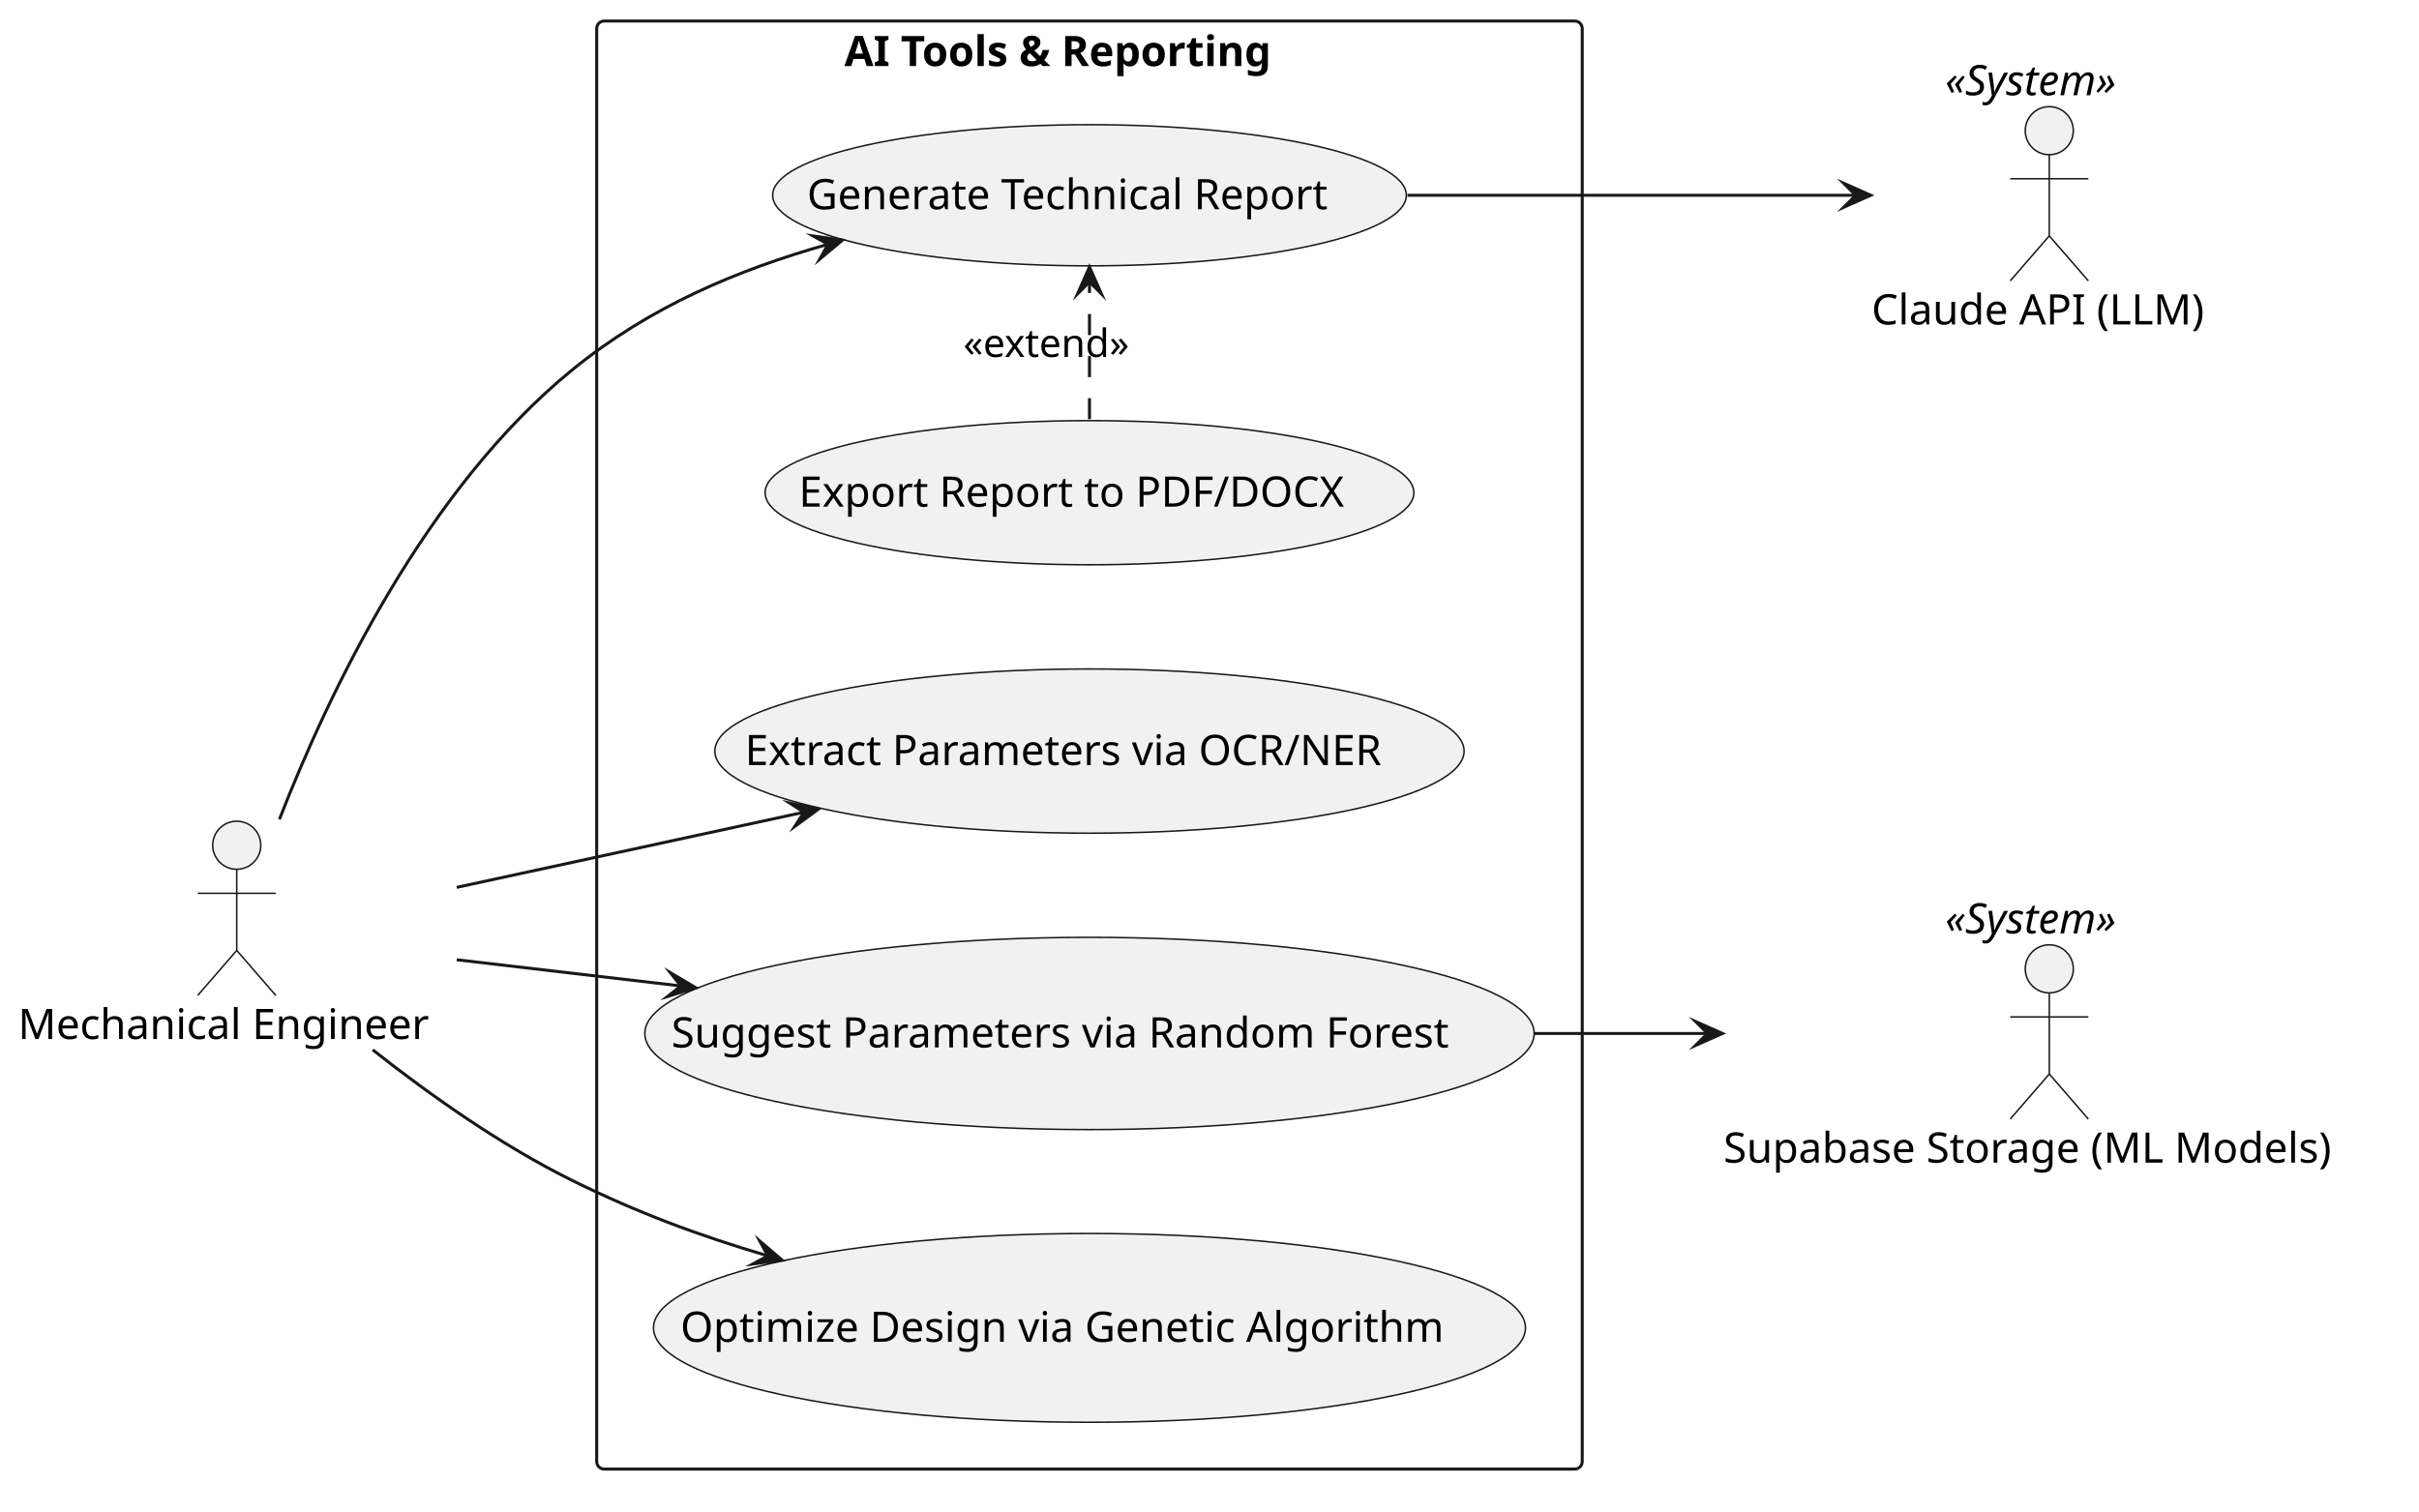
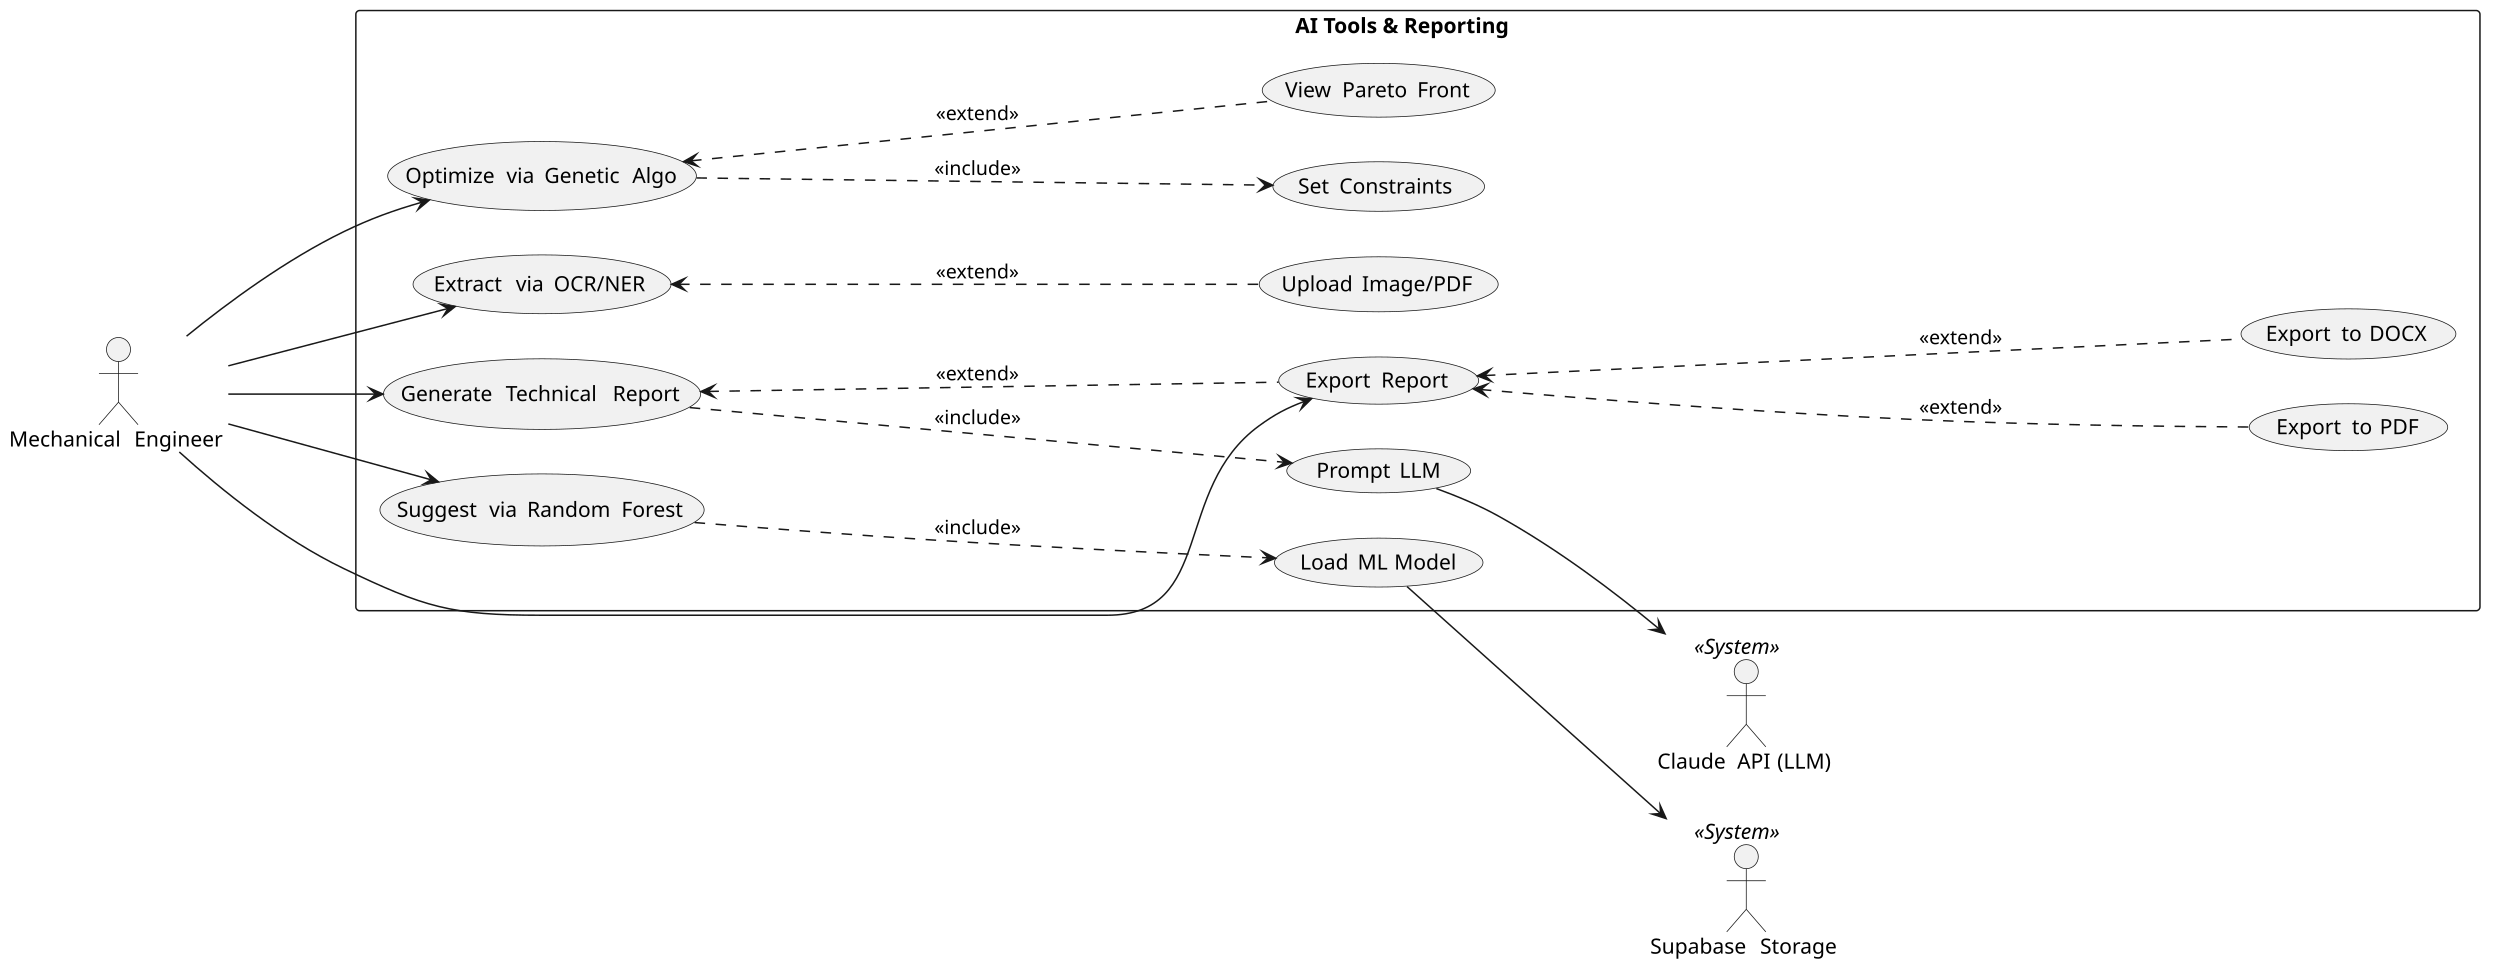
- <svg xmlns="http://www.w3.org/2000/svg" contentStyleType="text/css" data-diagram-type="DESCRIPTION" height="503px" preserveAspectRatio="none" style="width:805px;height:503px;background:#FFFFFF;" version="1.1" viewBox="0 0 805 503" width="805px" zoomAndPan="magnify">
+ <svg xmlns="http://www.w3.org/2000/svg" contentStyleType="text/css" data-diagram-type="DESCRIPTION" height="650px" preserveAspectRatio="none" style="width:1662px;height:650px;background:#FFFFFF;" version="1.1" viewBox="0 0 1662 650" width="1662px" zoomAndPan="magnify">
  <defs />
  <g>
-     <g class="cluster" data-qualified-name="AI Tools . Reporting" data-source-line="6" id="ent0002">
-       <rect fill="none" height="482" rx="2.5" ry="2.5" style="stroke:#181818;stroke-width:1;" width="327.97" x="198.57" y="7" />
-       <text fill="#000000" font-family="sans-serif" font-size="14" font-weight="700" lengthAdjust="spacing" textLength="163.092" x="281.009" y="21.995">AI Tools &amp; Reporting</text>
+     <g class="cluster" data-qualified-name="AI Tools . Reporting" data-source-line="11" id="ent0004">
+       <rect fill="none" height="399" rx="2.5" ry="2.5" style="stroke:#181818;stroke-width:1;" width="1412.11" x="236.57" y="7" />
+       <text fill="#000000" font-family="sans-serif" font-size="14" font-weight="700" lengthAdjust="spacing" textLength="163.092" x="861.079" y="21.995">AI Tools &amp; Reporting</text>
    </g>
-     <g class="entity" data-qualified-name="AI Tools . Reporting.UC10" data-source-line="7" id="ent0003">
-       <ellipse cx="362.56" cy="250.004" fill="#F1F1F1" rx="124.67" ry="27.334" style="stroke:#181818;stroke-width:0.5;" />
-       <text fill="#000000" font-family="sans-serif" font-size="14" lengthAdjust="spacing" textLength="229.291" x="247.914" y="254.652">Extract Parameters via OCR/NER</text>
+     <g class="entity" data-qualified-name="AI Tools . Reporting.UC1" data-source-line="12" id="ent0005">
+       <ellipse cx="360.353" cy="189.003" fill="#F1F1F1" rx="85.763" ry="19.553" style="stroke:#181818;stroke-width:0.5;" />
+       <text fill="#000000" font-family="sans-serif" font-size="14" lengthAdjust="spacing" textLength="50.142" x="288.313" y="193.651">Extract</text>
+       <text fill="#000000" font-family="sans-serif" font-size="14" lengthAdjust="spacing" textLength="4.45" x="338.454" y="193.651"> </text>
+       <text fill="#000000" font-family="sans-serif" font-size="14" lengthAdjust="spacing" textLength="20.754" x="342.905" y="193.651">via</text>
+       <text fill="#000000" font-family="sans-serif" font-size="14" lengthAdjust="spacing" textLength="4.45" x="363.659" y="193.651"> </text>
+       <text fill="#000000" font-family="sans-serif" font-size="14" lengthAdjust="spacing" textLength="64.285" x="368.109" y="193.651">OCR/NER</text>
    </g>
-     <g class="entity" data-qualified-name="AI Tools . Reporting.UC11" data-source-line="8" id="ent0004">
-       <ellipse cx="362.564" cy="343.997" fill="#F1F1F1" rx="147.984" ry="31.997" style="stroke:#181818;stroke-width:0.5;" />
-       <text fill="#000000" font-family="sans-serif" font-size="14" lengthAdjust="spacing" textLength="278.284" x="223.422" y="348.645">Suggest Parameters via Random Forest</text>
+     <g class="entity" data-qualified-name="AI Tools . Reporting.UC1_1" data-source-line="13" id="ent0006">
+       <ellipse cx="916.565" cy="188.997" fill="#F1F1F1" rx="79.435" ry="18.287" style="stroke:#181818;stroke-width:0.5;" />
+       <text fill="#000000" font-family="sans-serif" font-size="14" lengthAdjust="spacing" textLength="49.055" x="851.894" y="193.645">Upload</text>
+       <text fill="#000000" font-family="sans-serif" font-size="14" lengthAdjust="spacing" textLength="4.45" x="900.948" y="193.645"> </text>
+       <text fill="#000000" font-family="sans-serif" font-size="14" lengthAdjust="spacing" textLength="75.838" x="905.399" y="193.645">Image/PDF</text>
    </g>
-     <g class="entity" data-qualified-name="AI Tools . Reporting.UC12" data-source-line="9" id="ent0005">
-       <ellipse cx="362.564" cy="441.999" fill="#F1F1F1" rx="145.094" ry="31.419" style="stroke:#181818;stroke-width:0.5;" />
-       <text fill="#000000" font-family="sans-serif" font-size="14" lengthAdjust="spacing" textLength="272.255" x="226.436" y="446.647">Optimize Design via Genetic Algorithm</text>
+     <g class="entity" data-qualified-name="AI Tools . Reporting.UC2" data-source-line="15" id="ent0007">
+       <ellipse cx="360.352" cy="338.997" fill="#F1F1F1" rx="107.782" ry="23.956" style="stroke:#181818;stroke-width:0.5;" />
+       <text fill="#000000" font-family="sans-serif" font-size="14" lengthAdjust="spacing" textLength="56.93" x="263.815" y="343.645">Suggest</text>
+       <text fill="#000000" font-family="sans-serif" font-size="14" lengthAdjust="spacing" textLength="4.45" x="320.745" y="343.645"> </text>
+       <text fill="#000000" font-family="sans-serif" font-size="14" lengthAdjust="spacing" textLength="20.754" x="325.195" y="343.645">via</text>
+       <text fill="#000000" font-family="sans-serif" font-size="14" lengthAdjust="spacing" textLength="4.45" x="345.949" y="343.645"> </text>
+       <text fill="#000000" font-family="sans-serif" font-size="14" lengthAdjust="spacing" textLength="58.27" x="350.399" y="343.645">Random</text>
+       <text fill="#000000" font-family="sans-serif" font-size="14" lengthAdjust="spacing" textLength="4.45" x="408.669" y="343.645"> </text>
+       <text fill="#000000" font-family="sans-serif" font-size="14" lengthAdjust="spacing" textLength="43.77" x="413.119" y="343.645">Forest</text>
    </g>
-     <g class="entity" data-qualified-name="AI Tools . Reporting.UC13" data-source-line="10" id="ent0006">
-       <ellipse cx="362.564" cy="64.999" fill="#F1F1F1" rx="105.444" ry="23.489" style="stroke:#181818;stroke-width:0.5;" />
-       <text fill="#000000" font-family="sans-serif" font-size="14" lengthAdjust="spacing" textLength="187.988" x="268.57" y="69.647">Generate Technical Report</text>
+     <g class="entity" data-qualified-name="AI Tools . Reporting.UC2_1" data-source-line="16" id="ent0008">
+       <ellipse cx="916.574" cy="374.003" fill="#F1F1F1" rx="69.314" ry="16.263" style="stroke:#181818;stroke-width:0.5;" />
+       <text fill="#000000" font-family="sans-serif" font-size="14" lengthAdjust="spacing" textLength="33.831" x="864.252" y="378.651">Load</text>
+       <text fill="#000000" font-family="sans-serif" font-size="14" lengthAdjust="spacing" textLength="4.45" x="898.083" y="378.651"> </text>
+       <text fill="#000000" font-family="sans-serif" font-size="14" lengthAdjust="spacing" textLength="19.879" x="902.533" y="378.651">ML</text>
+       <text fill="#000000" font-family="sans-serif" font-size="14" lengthAdjust="spacing" textLength="4.45" x="922.412" y="378.651"> </text>
+       <text fill="#000000" font-family="sans-serif" font-size="14" lengthAdjust="spacing" textLength="42.034" x="926.862" y="378.651">Model</text>
    </g>
-     <g class="entity" data-qualified-name="AI Tools . Reporting.UC14" data-source-line="11" id="ent0007">
-       <ellipse cx="362.556" cy="163.999" fill="#F1F1F1" rx="107.946" ry="23.989" style="stroke:#181818;stroke-width:0.5;" />
-       <text fill="#000000" font-family="sans-serif" font-size="14" lengthAdjust="spacing" textLength="193.43" x="265.841" y="168.648">Export Report to PDF/DOCX</text>
+     <g class="entity" data-qualified-name="AI Tools . Reporting.UC3" data-source-line="18" id="ent0009">
+       <ellipse cx="360.353" cy="117.005" fill="#F1F1F1" rx="102.623" ry="22.925" style="stroke:#181818;stroke-width:0.5;" />
+       <text fill="#000000" font-family="sans-serif" font-size="14" lengthAdjust="spacing" textLength="62.774" x="269.442" y="121.653">Optimize</text>
+       <text fill="#000000" font-family="sans-serif" font-size="14" lengthAdjust="spacing" textLength="4.45" x="332.216" y="121.653"> </text>
+       <text fill="#000000" font-family="sans-serif" font-size="14" lengthAdjust="spacing" textLength="20.754" x="336.667" y="121.653">via</text>
+       <text fill="#000000" font-family="sans-serif" font-size="14" lengthAdjust="spacing" textLength="4.45" x="357.421" y="121.653"> </text>
+       <text fill="#000000" font-family="sans-serif" font-size="14" lengthAdjust="spacing" textLength="54.024" x="361.871" y="121.653">Genetic</text>
+       <text fill="#000000" font-family="sans-serif" font-size="14" lengthAdjust="spacing" textLength="4.45" x="415.895" y="121.653"> </text>
+       <text fill="#000000" font-family="sans-serif" font-size="14" lengthAdjust="spacing" textLength="30.919" x="420.345" y="121.653">Algo</text>
    </g>
-     <g class="entity" data-qualified-name="eng" data-source-line="4" id="ent0001">
-       <ellipse cx="78.786" cy="281.35" fill="#F1F1F1" rx="8" ry="8" style="stroke:#181818;stroke-width:0.5;" />
-       <path d="M78.786,289.35 L78.786,316.35 M65.786,297.35 L91.786,297.35 M78.786,316.35 L65.786,331.35 M78.786,316.35 L91.786,331.35" fill="none" style="stroke:#181818;stroke-width:0.5;" />
-       <text fill="#000000" font-family="sans-serif" font-size="14" lengthAdjust="spacing" textLength="145.571" x="6" y="345.845">Mechanical Engineer</text>
+     <g class="entity" data-qualified-name="AI Tools . Reporting.UC3_1" data-source-line="19" id="ent0010">
+       <ellipse cx="916.573" cy="124.005" fill="#F1F1F1" rx="70.373" ry="16.475" style="stroke:#181818;stroke-width:0.5;" />
+       <text fill="#000000" font-family="sans-serif" font-size="14" lengthAdjust="spacing" textLength="22.989" x="862.915" y="128.653">Set</text>
+       <text fill="#000000" font-family="sans-serif" font-size="14" lengthAdjust="spacing" textLength="4.45" x="885.904" y="128.653"> </text>
+       <text fill="#000000" font-family="sans-serif" font-size="14" lengthAdjust="spacing" textLength="79.878" x="890.354" y="128.653">Constraints</text>
    </g>
-     <g class="entity" data-qualified-name="store" data-source-line="14" id="ent0008">
-       <ellipse cx="681.968" cy="322.497" fill="#F1F1F1" rx="8" ry="8" style="stroke:#181818;stroke-width:0.5;" />
-       <path d="M681.968,330.497 L681.968,357.497 M668.968,338.497 L694.968,338.497 M681.968,357.497 L668.968,372.497 M681.968,357.497 L694.968,372.497" fill="none" style="stroke:#181818;stroke-width:0.5;" />
-       <text fill="#000000" font-family="sans-serif" font-size="14" lengthAdjust="spacing" textLength="216.856" x="573.54" y="386.992">Supabase Storage (ML Models)</text>
-       <text fill="#000000" font-family="sans-serif" font-size="14" font-style="italic" lengthAdjust="spacing" textLength="69.337" x="647.3" y="310.695">«System»</text>
+     <g class="entity" data-qualified-name="AI Tools . Reporting.UC3_2" data-source-line="20" id="ent0011">
+       <ellipse cx="916.574" cy="59.999" fill="#F1F1F1" rx="77.445" ry="17.889" style="stroke:#181818;stroke-width:0.5;" />
+       <text fill="#000000" font-family="sans-serif" font-size="14" lengthAdjust="spacing" textLength="33.53" x="854.268" y="64.647">View</text>
+       <text fill="#000000" font-family="sans-serif" font-size="14" lengthAdjust="spacing" textLength="4.45" x="887.799" y="64.647"> </text>
+       <text fill="#000000" font-family="sans-serif" font-size="14" lengthAdjust="spacing" textLength="45.445" x="892.249" y="64.647">Pareto</text>
+       <text fill="#000000" font-family="sans-serif" font-size="14" lengthAdjust="spacing" textLength="4.45" x="937.694" y="64.647"> </text>
+       <text fill="#000000" font-family="sans-serif" font-size="14" lengthAdjust="spacing" textLength="36.736" x="942.144" y="64.647">Front</text>
    </g>
-     <g class="entity" data-qualified-name="claude" data-source-line="15" id="ent0009">
-       <ellipse cx="681.964" cy="43.497" fill="#F1F1F1" rx="8" ry="8" style="stroke:#181818;stroke-width:0.5;" />
-       <path d="M681.964,51.497 L681.964,78.497 M668.964,59.497 L694.964,59.497 M681.964,78.497 L668.964,93.497 M681.964,78.497 L694.964,93.497" fill="none" style="stroke:#181818;stroke-width:0.5;" />
-       <text fill="#000000" font-family="sans-serif" font-size="14" lengthAdjust="spacing" textLength="118.269" x="622.83" y="107.992">Claude API (LLM)</text>
-       <text fill="#000000" font-family="sans-serif" font-size="14" font-style="italic" lengthAdjust="spacing" textLength="69.337" x="647.296" y="31.695">«System»</text>
+     <g class="entity" data-qualified-name="AI Tools . Reporting.UC4" data-source-line="22" id="ent0012">
+       <ellipse cx="360.354" cy="261.999" fill="#F1F1F1" rx="105.444" ry="23.489" style="stroke:#181818;stroke-width:0.5;" />
+       <text fill="#000000" font-family="sans-serif" font-size="14" lengthAdjust="spacing" textLength="65.386" x="266.36" y="266.647">Generate</text>
+       <text fill="#000000" font-family="sans-serif" font-size="14" lengthAdjust="spacing" textLength="4.45" x="331.746" y="266.647"> </text>
+       <text fill="#000000" font-family="sans-serif" font-size="14" lengthAdjust="spacing" textLength="66.664" x="336.196" y="266.647">Technical</text>
+       <text fill="#000000" font-family="sans-serif" font-size="14" lengthAdjust="spacing" textLength="4.45" x="402.86" y="266.647"> </text>
+       <text fill="#000000" font-family="sans-serif" font-size="14" lengthAdjust="spacing" textLength="47.038" x="407.31" y="266.647">Report</text>
    </g>
-     <g class="link" data-entity-1="ent0001" data-entity-2="ent0003" data-link-type="dependency" data-source-line="17" id="lnk10">
-       <path d="M151.98,295.37 C188.67,287.43 228.703,278.757 267.523,270.357" fill="none" id="eng-to-UC10" style="stroke:#181818;stroke-width:1;" />
-       <polygon fill="#181818" points="272.41,269.3,262.768,267.294,267.523,270.357,264.459,275.113,272.41,269.3" style="stroke:#181818;stroke-width:1;stroke-linejoin:miter;stroke-miterlimit:10;" />
+     <g class="entity" data-qualified-name="AI Tools . Reporting.UC4_1" data-source-line="23" id="ent0013">
+       <ellipse cx="916.573" cy="313.005" fill="#F1F1F1" rx="61.123" ry="14.625" style="stroke:#181818;stroke-width:0.5;" />
+       <text fill="#000000" font-family="sans-serif" font-size="14" lengthAdjust="spacing" textLength="50.777" x="875.12" y="317.653">Prompt</text>
+       <text fill="#000000" font-family="sans-serif" font-size="14" lengthAdjust="spacing" textLength="4.45" x="925.897" y="317.653"> </text>
+       <text fill="#000000" font-family="sans-serif" font-size="14" lengthAdjust="spacing" textLength="27.679" x="930.347" y="317.653">LLM</text>
    </g>
-     <g class="link" data-entity-1="ent0001" data-entity-2="ent0004" data-link-type="dependency" data-source-line="18" id="lnk11">
-       <path d="M151.98,319.46 C176.28,322.3 199.214,324.989 226.574,328.189" fill="none" id="eng-to-UC11" style="stroke:#181818;stroke-width:1;" />
-       <polygon fill="#181818" points="231.54,328.77,223.066,323.752,226.574,328.189,222.136,331.697,231.54,328.77" style="stroke:#181818;stroke-width:1;stroke-linejoin:miter;stroke-miterlimit:10;" />
+     <g class="entity" data-qualified-name="AI Tools . Reporting.UC5" data-source-line="25" id="ent0014">
+       <ellipse cx="916.573" cy="253.003" fill="#F1F1F1" rx="66.463" ry="15.693" style="stroke:#181818;stroke-width:0.5;" />
+       <text fill="#000000" font-family="sans-serif" font-size="14" lengthAdjust="spacing" textLength="45.828" x="867.915" y="257.651">Export</text>
+       <text fill="#000000" font-family="sans-serif" font-size="14" lengthAdjust="spacing" textLength="4.45" x="913.743" y="257.651"> </text>
+       <text fill="#000000" font-family="sans-serif" font-size="14" lengthAdjust="spacing" textLength="47.038" x="918.193" y="257.651">Report</text>
    </g>
-     <g class="link" data-entity-1="ent0001" data-entity-2="ent0005" data-link-type="dependency" data-source-line="19" id="lnk12">
-       <path d="M124.02,349.44 C143.41,364.73 167.07,381.41 190.57,393 C212.31,403.72 232.007,411.045 255.507,418.034" fill="none" id="eng-to-UC12" style="stroke:#181818;stroke-width:1;" />
-       <polygon fill="#181818" points="260.3,419.46,252.814,413.06,255.507,418.034,250.533,420.728,260.3,419.46" style="stroke:#181818;stroke-width:1;stroke-linejoin:miter;stroke-miterlimit:10;" />
+     <g class="entity" data-qualified-name="AI Tools . Reporting.UC5_1" data-source-line="26" id="ent0015">
+       <ellipse cx="1561.262" cy="283.996" fill="#F1F1F1" rx="65.982" ry="15.596" style="stroke:#181818;stroke-width:0.5;" />
+       <text fill="#000000" font-family="sans-serif" font-size="14" lengthAdjust="spacing" textLength="45.828" x="1513.233" y="288.645">Export</text>
+       <text fill="#000000" font-family="sans-serif" font-size="14" lengthAdjust="spacing" textLength="4.45" x="1559.061" y="288.645"> </text>
+       <text fill="#000000" font-family="sans-serif" font-size="14" lengthAdjust="spacing" textLength="14.055" x="1563.511" y="288.645">to</text>
+       <text fill="#000000" font-family="sans-serif" font-size="14" lengthAdjust="spacing" textLength="4.45" x="1577.566" y="288.645"> </text>
+       <text fill="#000000" font-family="sans-serif" font-size="14" lengthAdjust="spacing" textLength="27.275" x="1582.016" y="288.645">PDF</text>
    </g>
-     <g class="link" data-entity-1="ent0001" data-entity-2="ent0006" data-link-type="dependency" data-source-line="20" id="lnk13">
-       <path d="M92.99,272.72 C109.49,230.35 141.63,162.79 190.57,123 C216.23,102.14 244.97,89.985 275.55,81.305" fill="none" id="eng-to-UC13" style="stroke:#181818;stroke-width:1;" />
-       <polygon fill="#181818" points="280.36,79.94,270.61,78.549,275.55,81.305,272.794,86.246,280.36,79.94" style="stroke:#181818;stroke-width:1;stroke-linejoin:miter;stroke-miterlimit:10;" />
+     <g class="entity" data-qualified-name="AI Tools . Reporting.UC5_2" data-source-line="27" id="ent0016">
+       <ellipse cx="1561.256" cy="221.995" fill="#F1F1F1" rx="71.426" ry="16.685" style="stroke:#181818;stroke-width:0.5;" />
+       <text fill="#000000" font-family="sans-serif" font-size="14" lengthAdjust="spacing" textLength="45.828" x="1506.282" y="226.644">Export</text>
+       <text fill="#000000" font-family="sans-serif" font-size="14" lengthAdjust="spacing" textLength="4.45" x="1552.11" y="226.644"> </text>
+       <text fill="#000000" font-family="sans-serif" font-size="14" lengthAdjust="spacing" textLength="14.055" x="1556.56" y="226.644">to</text>
+       <text fill="#000000" font-family="sans-serif" font-size="14" lengthAdjust="spacing" textLength="4.45" x="1570.614" y="226.644"> </text>
+       <text fill="#000000" font-family="sans-serif" font-size="14" lengthAdjust="spacing" textLength="41.166" x="1575.065" y="226.644">DOCX</text>
    </g>
-     <g class="link" data-entity-1="ent0007" data-entity-2="ent0006" data-link-type="dependency" data-source-line="22" id="lnk14">
-       <path d="M362.56,139.53 C362.56,124.07 362.56,109.19 362.56,93.85" fill="none" id="UC14-to-UC13" style="stroke:#181818;stroke-width:1;stroke-dasharray:7,7;" />
-       <polygon fill="#181818" points="362.56,88.85,358.56,97.85,362.56,93.85,366.56,97.85,362.56,88.85" style="stroke:#181818;stroke-width:1;stroke-linejoin:miter;stroke-miterlimit:10;" />
-       <text fill="#000000" font-family="sans-serif" font-size="13" lengthAdjust="spacing" textLength="61.185" x="320.56" y="118.817">«extend»</text>
+     <g class="entity" data-qualified-name="eng" data-source-line="7" id="ent0001">
+       <ellipse cx="78.786" cy="232.35" fill="#F1F1F1" rx="8" ry="8" style="stroke:#181818;stroke-width:0.5;" />
+       <path d="M78.786,240.35 L78.786,267.35 M65.786,248.35 L91.786,248.35 M78.786,267.35 L65.786,282.35 M78.786,267.35 L91.786,282.35" fill="none" style="stroke:#181818;stroke-width:0.5;" />
+       <text fill="#000000" font-family="sans-serif" font-size="14" lengthAdjust="spacing" textLength="78.77" x="6" y="296.845">Mechanical</text>
+       <text fill="#000000" font-family="sans-serif" font-size="14" lengthAdjust="spacing" textLength="4.45" x="84.77" y="296.845"> </text>
+       <text fill="#000000" font-family="sans-serif" font-size="14" lengthAdjust="spacing" textLength="62.351" x="89.221" y="296.845">Engineer</text>
    </g>
-     <g class="link" data-entity-1="ent0004" data-entity-2="ent0008" data-link-type="dependency" data-source-line="24" id="lnk15">
-       <path d="M510.65,344 C531.73,344 548.09,344 568.22,344" fill="none" id="UC11-to-store" style="stroke:#181818;stroke-width:1;" />
-       <polygon fill="#181818" points="573.22,344,564.22,340,568.22,344,564.22,348,573.22,344" style="stroke:#181818;stroke-width:1;stroke-linejoin:miter;stroke-miterlimit:10;" />
+     <g class="entity" data-qualified-name="store" data-source-line="8" id="ent0002">
+       <ellipse cx="1160.923" cy="569.507" fill="#F1F1F1" rx="8" ry="8" style="stroke:#181818;stroke-width:0.5;" />
+       <path d="M1160.923,577.507 L1160.923,604.507 M1147.923,585.507 L1173.923,585.507 M1160.923,604.507 L1147.923,619.507 M1160.923,604.507 L1173.923,619.507" fill="none" style="stroke:#181818;stroke-width:0.5;" />
+       <text fill="#000000" font-family="sans-serif" font-size="14" lengthAdjust="spacing" textLength="68.599" x="1097.01" y="634.002">Supabase</text>
+       <text fill="#000000" font-family="sans-serif" font-size="14" lengthAdjust="spacing" textLength="4.45" x="1165.609" y="634.002"> </text>
+       <text fill="#000000" font-family="sans-serif" font-size="14" lengthAdjust="spacing" textLength="54.776" x="1170.059" y="634.002">Storage</text>
+       <text fill="#000000" font-family="sans-serif" font-size="14" font-style="italic" lengthAdjust="spacing" textLength="69.337" x="1126.254" y="557.705">«System»</text>
    </g>
-     <g class="link" data-entity-1="ent0006" data-entity-2="ent0009" data-link-type="dependency" data-source-line="25" id="lnk16">
-       <path d="M468.37,65 C519.65,65 574.45,65 617.55,65" fill="none" id="UC13-to-claude" style="stroke:#181818;stroke-width:1;" />
-       <polygon fill="#181818" points="622.55,65,613.55,61,617.55,65,613.55,69,622.55,65" style="stroke:#181818;stroke-width:1;stroke-linejoin:miter;stroke-miterlimit:10;" />
+     <g class="entity" data-qualified-name="claude" data-source-line="9" id="ent0003">
+       <ellipse cx="1160.914" cy="446.507" fill="#F1F1F1" rx="8" ry="8" style="stroke:#181818;stroke-width:0.5;" />
+       <path d="M1160.914,454.507 L1160.914,481.507 M1147.914,462.507 L1173.914,462.507 M1160.914,481.507 L1147.914,496.507 M1160.914,481.507 L1173.914,496.507" fill="none" style="stroke:#181818;stroke-width:0.5;" />
+       <text fill="#000000" font-family="sans-serif" font-size="14" lengthAdjust="spacing" textLength="48.617" x="1101.78" y="511.002">Claude</text>
+       <text fill="#000000" font-family="sans-serif" font-size="14" lengthAdjust="spacing" textLength="4.45" x="1150.397" y="511.002"> </text>
+       <text fill="#000000" font-family="sans-serif" font-size="14" lengthAdjust="spacing" textLength="22.148" x="1154.847" y="511.002">API</text>
+       <text fill="#000000" font-family="sans-serif" font-size="14" lengthAdjust="spacing" textLength="4.45" x="1176.996" y="511.002"> </text>
+       <text fill="#000000" font-family="sans-serif" font-size="14" lengthAdjust="spacing" textLength="38.602" x="1181.446" y="511.002">(LLM)</text>
+       <text fill="#000000" font-family="sans-serif" font-size="14" font-style="italic" lengthAdjust="spacing" textLength="69.337" x="1126.246" y="434.705">«System»</text>
+     </g>
+     <g class="link" data-entity-1="ent0001" data-entity-2="ent0005" data-link-type="dependency" data-source-line="30" id="lnk17">
+       <path d="M151.78,243.2 C198.7,230.95 254.222,216.453 297.742,205.093" fill="none" id="eng-to-UC1" style="stroke:#181818;stroke-width:1;" />
+       <polygon fill="#181818" points="302.58,203.83,292.861,202.233,297.742,205.093,294.882,209.973,302.58,203.83" style="stroke:#181818;stroke-width:1;stroke-linejoin:miter;stroke-miterlimit:10;" />
+     </g>
+     <g class="link" data-entity-1="ent0005" data-entity-2="ent0006" data-link-type="dependency" data-source-line="31" id="lnk19">
+       <path d="M451.43,189 C557.79,189 733.38,189 836.73,189" fill="none" id="UC1-backto-UC1_1" style="stroke:#181818;stroke-width:1;stroke-dasharray:7,7;" />
+       <polygon fill="#181818" points="446.43,189,455.43,193,451.43,189,455.43,185,446.43,189" style="stroke:#181818;stroke-width:1;stroke-linejoin:miter;stroke-miterlimit:10;" />
+       <text fill="#000000" font-family="sans-serif" font-size="13" lengthAdjust="spacing" textLength="61.185" x="622.14" y="185.067">«extend»</text>
+     </g>
+     <g class="link" data-entity-1="ent0001" data-entity-2="ent0007" data-link-type="dependency" data-source-line="33" id="lnk20">
+       <path d="M151.78,281.83 C194.82,293.69 244.34,307.322 286.63,318.972" fill="none" id="eng-to-UC2" style="stroke:#181818;stroke-width:1;" />
+       <polygon fill="#181818" points="291.45,320.3,283.836,314.053,286.63,318.972,281.711,321.766,291.45,320.3" style="stroke:#181818;stroke-width:1;stroke-linejoin:miter;stroke-miterlimit:10;" />
+     </g>
+     <g class="link" data-entity-1="ent0007" data-entity-2="ent0008" data-link-type="dependency" data-source-line="34" id="lnk21">
+       <path d="M461.77,347.38 C509.7,351.23 567.86,355.66 620.14,359 C698.3,364.01 783.175,368.144 843.075,370.854" fill="none" id="UC2-to-UC2_1" style="stroke:#181818;stroke-width:1;stroke-dasharray:7,7;" />
+       <polygon fill="#181818" points="848.07,371.08,839.26,366.677,843.075,370.854,838.898,374.669,848.07,371.08" style="stroke:#181818;stroke-width:1;stroke-linejoin:miter;stroke-miterlimit:10;" />
+       <text fill="#000000" font-family="sans-serif" font-size="13" lengthAdjust="spacing" textLength="63.007" x="621.14" y="355.067">«include»</text>
+     </g>
+     <g class="link" data-entity-1="ent0008" data-entity-2="ent0002" data-link-type="dependency" data-source-line="35" id="lnk22">
+       <path d="M935.39,389.96 C971.25,422.06 1049.585,492.204 1103.935,540.875" fill="none" id="UC2_1-to-store" style="stroke:#181818;stroke-width:1;" />
+       <polygon fill="#181818" points="1107.66,544.21,1103.624,535.226,1103.935,540.875,1098.287,541.186,1107.66,544.21" style="stroke:#181818;stroke-width:1;stroke-linejoin:miter;stroke-miterlimit:10;" />
+     </g>
+     <g class="link" data-entity-1="ent0001" data-entity-2="ent0009" data-link-type="dependency" data-source-line="37" id="lnk23">
+       <path d="M124.01,223.48 C152.29,200.54 190.67,172.4 228.57,154 C246.3,145.4 261.562,139.843 280.572,134.413" fill="none" id="eng-to-UC3" style="stroke:#181818;stroke-width:1;" />
+       <polygon fill="#181818" points="285.38,133.04,275.627,131.666,280.572,134.413,277.825,139.358,285.38,133.04" style="stroke:#181818;stroke-width:1;stroke-linejoin:miter;stroke-miterlimit:10;" />
+     </g>
+     <g class="link" data-entity-1="ent0009" data-entity-2="ent0010" data-link-type="dependency" data-source-line="38" id="lnk24">
+       <path d="M463.01,118.29 C574.25,119.69 744.59,121.847 841.12,123.067" fill="none" id="UC3-to-UC3_1" style="stroke:#181818;stroke-width:1;stroke-dasharray:7,7;" />
+       <polygon fill="#181818" points="846.12,123.13,837.171,119.017,841.12,123.067,837.07,127.016,846.12,123.13" style="stroke:#181818;stroke-width:1;stroke-linejoin:miter;stroke-miterlimit:10;" />
+       <text fill="#000000" font-family="sans-serif" font-size="13" lengthAdjust="spacing" textLength="63.007" x="621.14" y="116.347">«include»</text>
+     </g>
+     <g class="link" data-entity-1="ent0009" data-entity-2="ent0011" data-link-type="dependency" data-source-line="39" id="lnk26">
+       <path d="M459.404,106.918 C569.624,95.578 745.78,77.47 845.05,67.26" fill="none" id="UC3-backto-UC3_2" style="stroke:#181818;stroke-width:1;stroke-dasharray:7,7;" />
+       <polygon fill="#181818" points="454.43,107.43,463.792,110.488,459.404,106.918,462.973,102.53,454.43,107.43" style="stroke:#181818;stroke-width:1;stroke-linejoin:miter;stroke-miterlimit:10;" />
+       <text fill="#000000" font-family="sans-serif" font-size="13" lengthAdjust="spacing" textLength="61.185" x="622.14" y="79.817">«extend»</text>
+     </g>
+     <g class="link" data-entity-1="ent0001" data-entity-2="ent0012" data-link-type="dependency" data-source-line="41" id="lnk27">
+       <path d="M151.78,262 C183.09,262 215.38,262 249.66,262" fill="none" id="eng-to-UC4" style="stroke:#181818;stroke-width:1;" />
+       <polygon fill="#181818" points="254.66,262,245.66,258,249.66,262,245.66,266,254.66,262" style="stroke:#181818;stroke-width:1;stroke-linejoin:miter;stroke-miterlimit:10;" />
+     </g>
+     <g class="link" data-entity-1="ent0012" data-entity-2="ent0013" data-link-type="dependency" data-source-line="42" id="lnk28">
+       <path d="M458.53,270.95 C574.48,281.61 759.501,298.642 853.811,307.322" fill="none" id="UC4-to-UC4_1" style="stroke:#181818;stroke-width:1;stroke-dasharray:7,7;" />
+       <polygon fill="#181818" points="858.79,307.78,850.194,302.972,853.811,307.322,849.461,310.938,858.79,307.78" style="stroke:#181818;stroke-width:1;stroke-linejoin:miter;stroke-miterlimit:10;" />
+       <text fill="#000000" font-family="sans-serif" font-size="13" lengthAdjust="spacing" textLength="63.007" x="621.14" y="281.957">«include»</text>
+     </g>
+     <g class="link" data-entity-1="ent0013" data-entity-2="ent0003" data-link-type="dependency" data-source-line="43" id="lnk29">
+       <path d="M954.87,324.8 C968.22,329.65 983.14,335.84 996.01,343 C1035.55,365.04 1072.187,392.634 1103.027,418.134" fill="none" id="UC4_1-to-claude" style="stroke:#181818;stroke-width:1;" />
+       <polygon fill="#181818" points="1106.88,421.32,1102.493,412.502,1103.027,418.134,1097.395,418.668,1106.88,421.32" style="stroke:#181818;stroke-width:1;stroke-linejoin:miter;stroke-miterlimit:10;" />
+     </g>
+     <g class="link" data-entity-1="ent0001" data-entity-2="ent0014" data-link-type="dependency" data-source-line="45" id="lnk30">
+       <path d="M119.2,300.48 C147.48,326.03 187.67,358.37 228.57,378 C282.43,403.85 299.62,409 359.35,409 C359.35,409 359.35,409 736.14,409 C807.91,409 779.15,325.3 837.14,283 C847.5,275.44 855.33,271.289 867.279,266.799" fill="none" id="eng-to-UC5" style="stroke:#181818;stroke-width:1;" />
+       <polygon fill="#181818" points="871.96,265.04,862.128,264.461,867.279,266.799,864.942,271.95,871.96,265.04" style="stroke:#181818;stroke-width:1;stroke-linejoin:miter;stroke-miterlimit:10;" />
+     </g>
+     <g class="link" data-entity-1="ent0014" data-entity-2="ent0015" data-link-type="dependency" data-source-line="46" id="lnk32">
+       <path d="M984.452,258.979 C1055.642,265.109 1171.08,274.32 1274.83,279 C1350.33,282.41 1437.17,283.53 1495.04,283.88" fill="none" id="UC5-backto-UC5_1" style="stroke:#181818;stroke-width:1;stroke-dasharray:7,7;" />
+       <polygon fill="#181818" points="979.47,258.55,988.094,263.307,984.452,258.979,988.78,255.337,979.47,258.55" style="stroke:#181818;stroke-width:1;stroke-linejoin:miter;stroke-miterlimit:10;" />
+       <text fill="#000000" font-family="sans-serif" font-size="13" lengthAdjust="spacing" textLength="61.185" x="1275.83" y="275.067">«extend»</text>
+     </g>
+     <g class="link" data-entity-1="ent0014" data-entity-2="ent0016" data-link-type="dependency" data-source-line="47" id="lnk34">
+       <path d="M987.134,249.649 C1108.724,243.779 1365.7,231.39 1490.89,225.35" fill="none" id="UC5-backto-UC5_2" style="stroke:#181818;stroke-width:1;stroke-dasharray:7,7;" />
+       <polygon fill="#181818" points="982.14,249.89,991.322,253.451,987.134,249.649,990.937,245.461,982.14,249.89" style="stroke:#181818;stroke-width:1;stroke-linejoin:miter;stroke-miterlimit:10;" />
+       <text fill="#000000" font-family="sans-serif" font-size="13" lengthAdjust="spacing" textLength="61.185" x="1275.83" y="228.807">«extend»</text>
+     </g>
+     <g class="link" data-entity-1="ent0012" data-entity-2="ent0014" data-link-type="dependency" data-source-line="48" id="lnk36">
+       <path d="M470.919,260.228 C583.849,258.389 755.27,255.61 850.07,254.07" fill="none" id="UC4-backto-UC5" style="stroke:#181818;stroke-width:1;stroke-dasharray:7,7;" />
+       <polygon fill="#181818" points="465.92,260.31,474.984,264.163,470.919,260.228,474.854,256.164,465.92,260.31" style="stroke:#181818;stroke-width:1;stroke-linejoin:miter;stroke-miterlimit:10;" />
+       <text fill="#000000" font-family="sans-serif" font-size="13" lengthAdjust="spacing" textLength="61.185" x="622.14" y="252.817">«extend»</text>
    </g>
  </g>
</svg>
